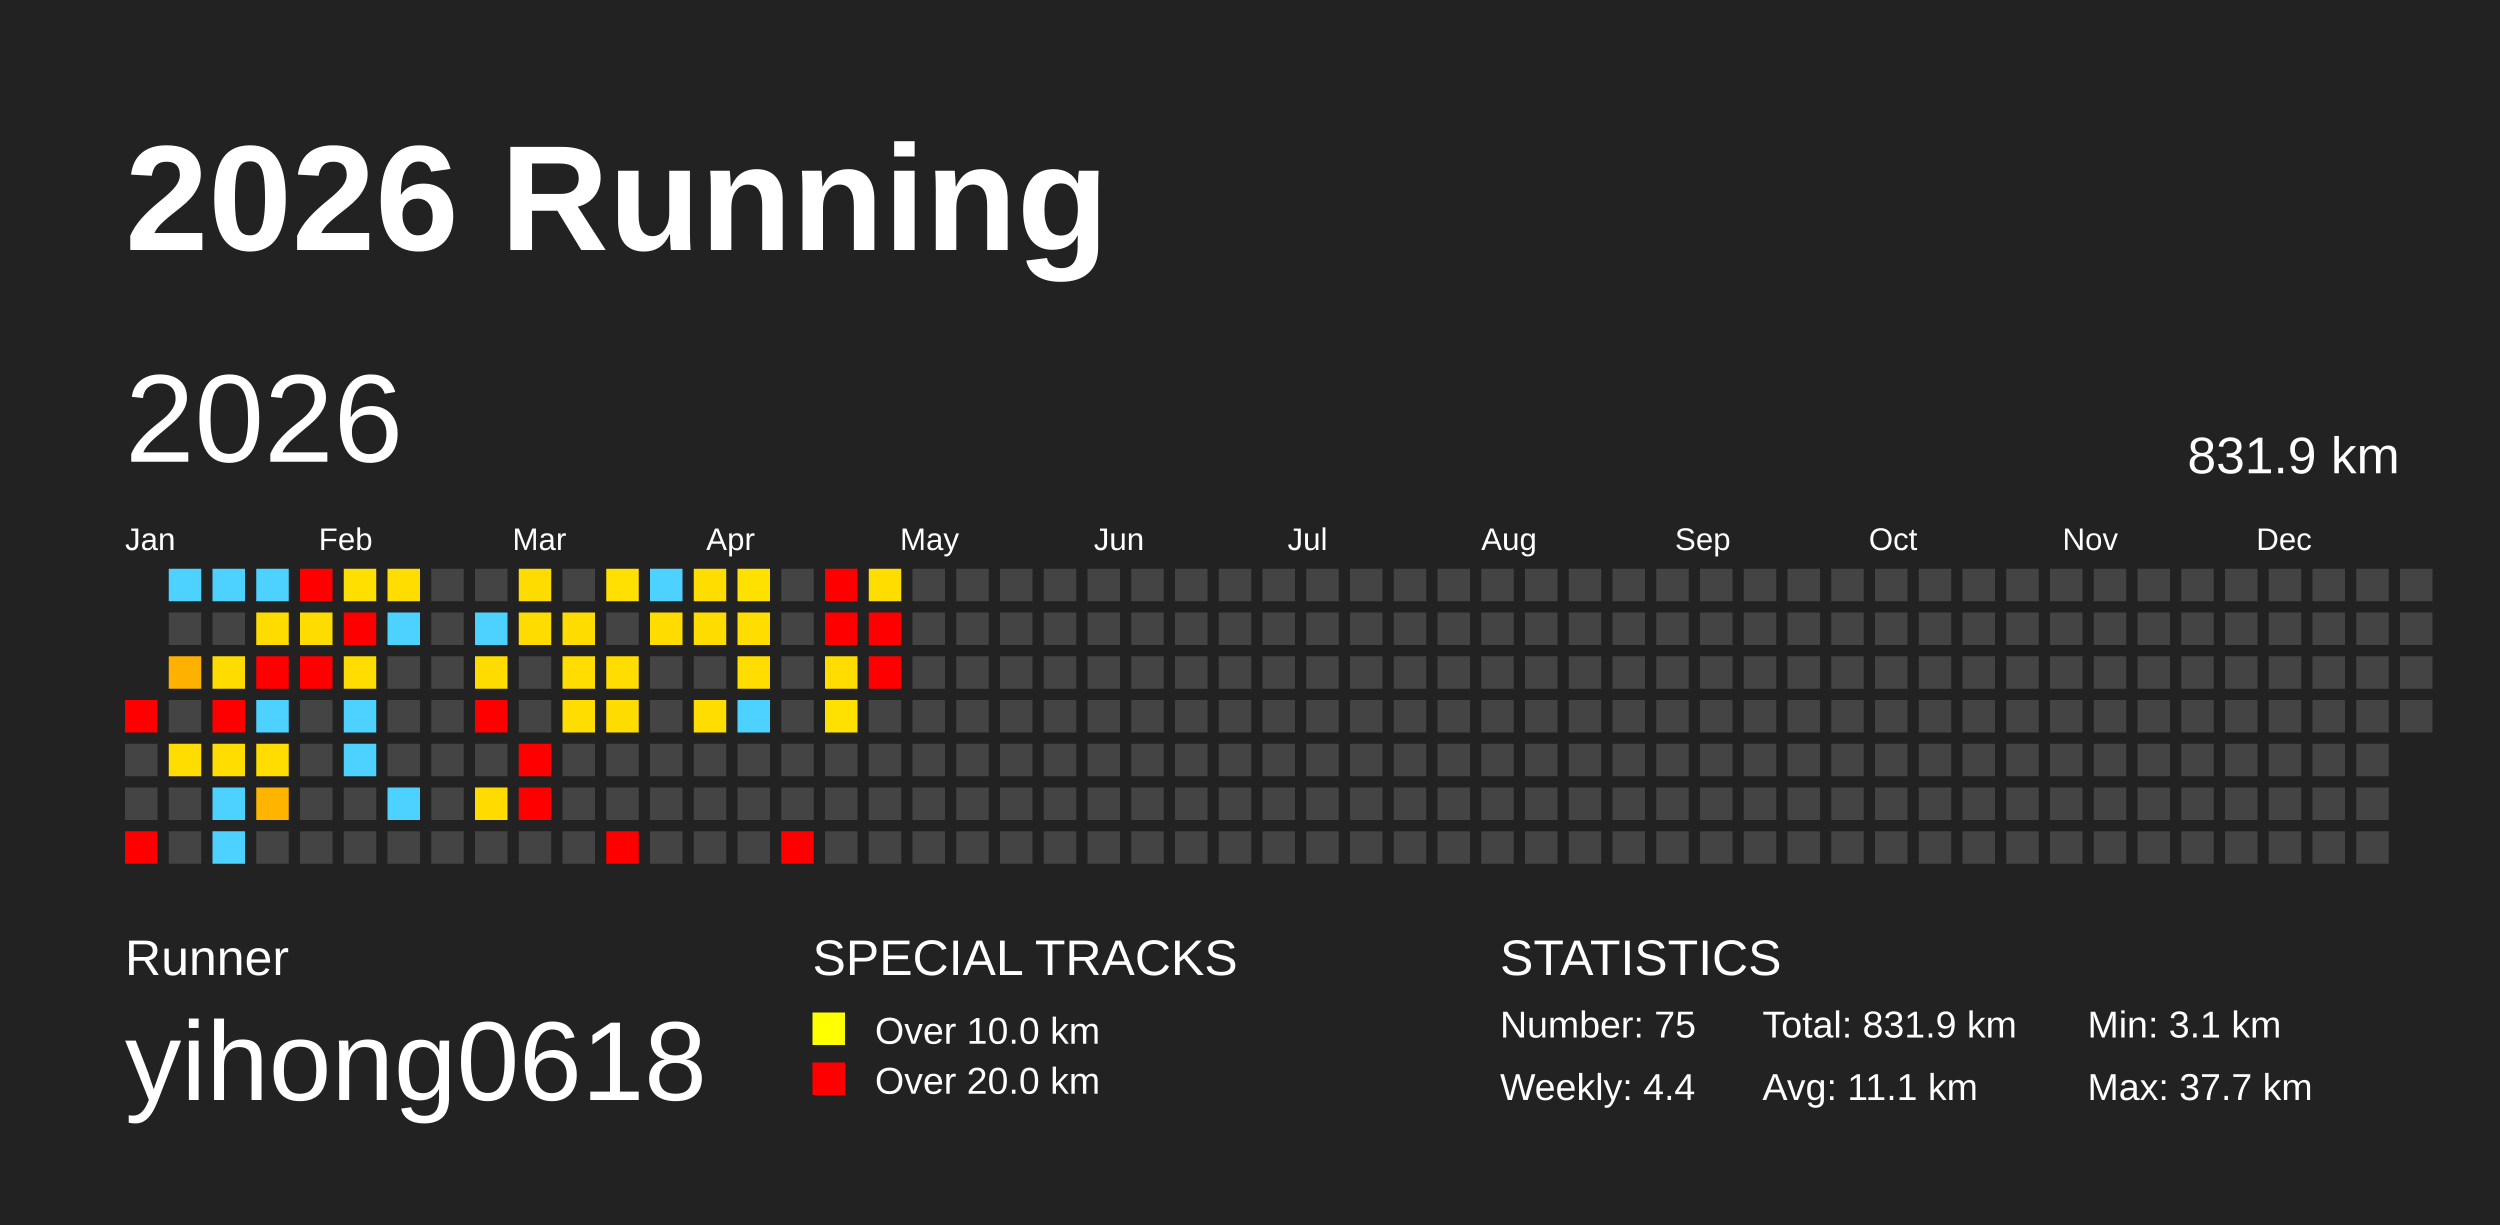
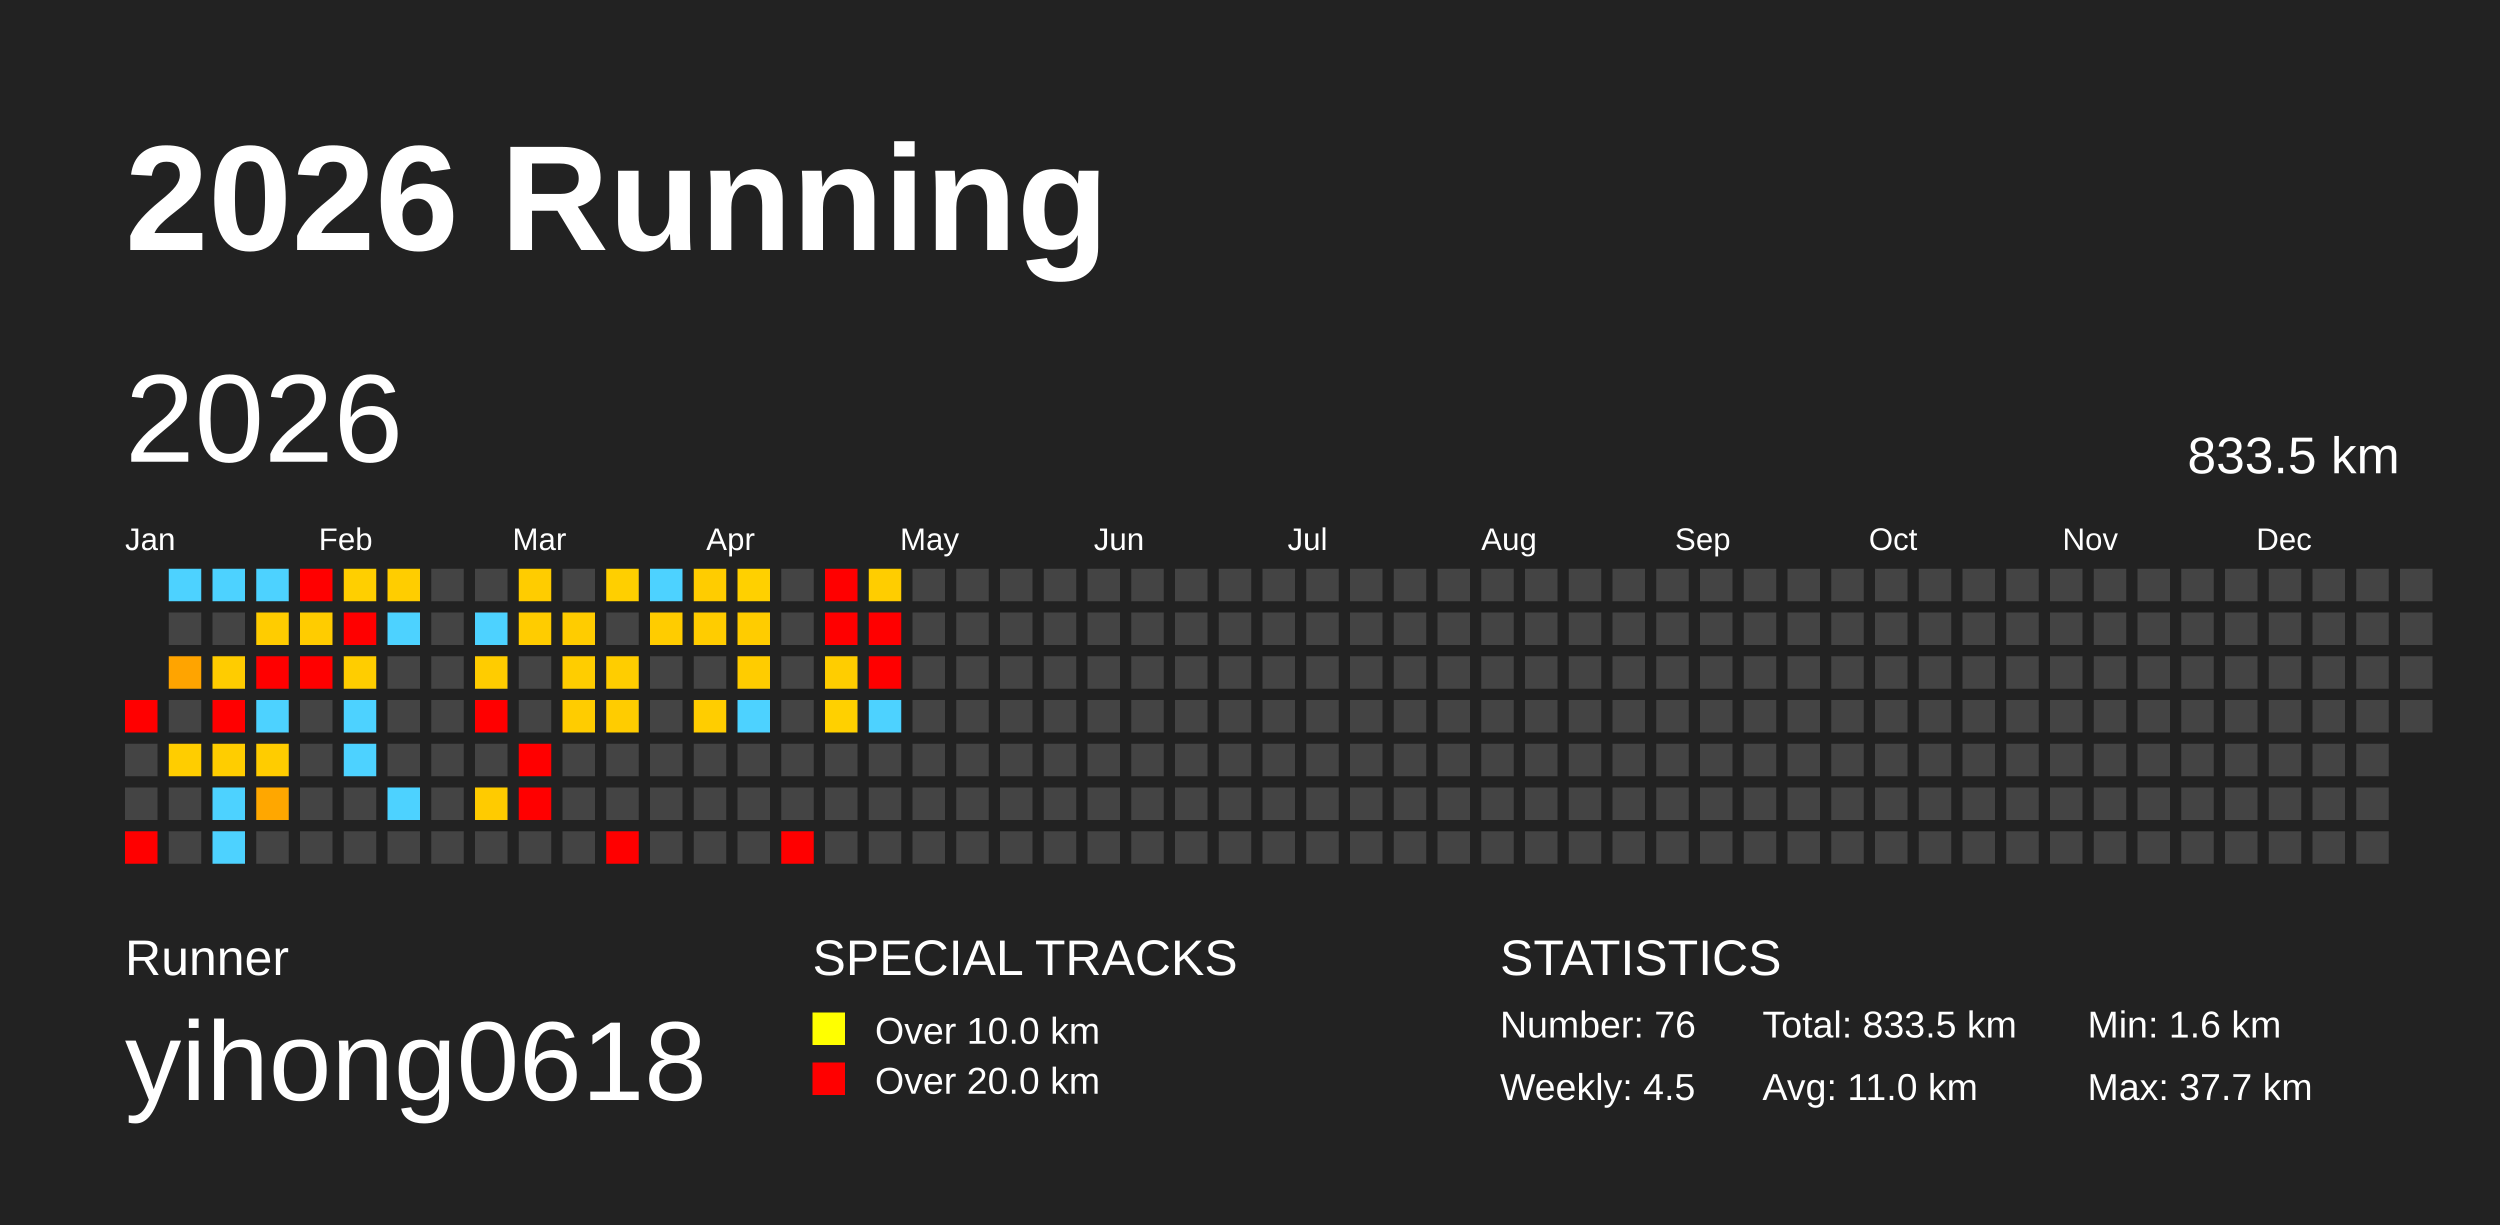
<svg xmlns="http://www.w3.org/2000/svg" baseProfile="full" height="98mm" version="1.1" viewBox="0,0,200,98" width="200mm">
  <defs />
  <rect fill="#222222" height="98" width="200" x="0" y="0" />
  <text fill="#FFFFFF" style="font-size:12px; font-family:Arial; font-weight:bold;" x="10" y="20">2026 Running</text>
  <text fill="#FFFFFF" style="font-size:4px; font-family:Arial" x="10" y="78">Runner</text>
  <text fill="#FFFFFF" style="font-size:9px; font-family:Arial" x="10" y="88">yihong0618</text>
  <text fill="#FFFFFF" style="font-size:4px; font-family:Arial" x="65" y="78">SPECIAL TRACKS</text>
  <rect fill="yellow" height="2.6" width="2.6" x="65" y="81" />
  <text fill="#FFFFFF" style="font-size:3px; font-family:Arial" x="70" y="83.5">Over 10.0 km</text>
  <rect fill="red" height="2.6" width="2.6" x="65" y="85" />
  <text fill="#FFFFFF" style="font-size:3px; font-family:Arial" x="70" y="87.5">Over 20.0 km</text>
  <text fill="#FFFFFF" style="font-size:4px; font-family:Arial" x="120" y="78">STATISTICS</text>
-   <text fill="#FFFFFF" style="font-size:3px; font-family:Arial" x="120" y="83">Number: 75</text>
-   <text fill="#FFFFFF" style="font-size:3px; font-family:Arial" x="120" y="88">Weekly: 4.4</text>
-   <text fill="#FFFFFF" style="font-size:3px; font-family:Arial" x="141" y="83">Total: 831.9 km</text>
-   <text fill="#FFFFFF" style="font-size:3px; font-family:Arial" x="141" y="88">Avg: 11.1 km</text>
-   <text fill="#FFFFFF" style="font-size:3px; font-family:Arial" x="167" y="83">Min: 3.1 km</text>
+   <text fill="#FFFFFF" style="font-size:3px; font-family:Arial" x="120" y="83">Number: 76</text>
+   <text fill="#FFFFFF" style="font-size:3px; font-family:Arial" x="120" y="88">Weekly: 4.5</text>
+   <text fill="#FFFFFF" style="font-size:3px; font-family:Arial" x="141" y="83">Total: 833.5 km</text>
+   <text fill="#FFFFFF" style="font-size:3px; font-family:Arial" x="141" y="88">Avg: 11.0 km</text>
+   <text fill="#FFFFFF" style="font-size:3px; font-family:Arial" x="167" y="83">Min: 1.6 km</text>
  <text fill="#FFFFFF" style="font-size:3px; font-family:Arial" x="167" y="88">Max: 37.7 km</text>
  <text dominant-baseline="hanging" fill="#FFFFFF" style="font-size:10.0px; font-family:Arial;" x="10" y="30">2026</text>
-   <text dominant-baseline="hanging" fill="#FFFFFF" style="font-size:4.125px; font-family:Arial;" x="175" y="35">831.9 km</text>
+   <text dominant-baseline="hanging" fill="#FFFFFF" style="font-size:4.125px; font-family:Arial;" x="175" y="35">833.5 km</text>
  <text fill="#FFFFFF" style="font-size:2.5px; font-family:Arial" x="10.0" y="44">Jan</text>
  <text fill="#FFFFFF" style="font-size:2.5px; font-family:Arial" x="25.5" y="44">Feb</text>
  <text fill="#FFFFFF" style="font-size:2.5px; font-family:Arial" x="41.0" y="44">Mar</text>
  <text fill="#FFFFFF" style="font-size:2.5px; font-family:Arial" x="56.5" y="44">Apr</text>
  <text fill="#FFFFFF" style="font-size:2.5px; font-family:Arial" x="72.0" y="44">May</text>
  <text fill="#FFFFFF" style="font-size:2.5px; font-family:Arial" x="87.5" y="44">Jun</text>
  <text fill="#FFFFFF" style="font-size:2.5px; font-family:Arial" x="103.0" y="44">Jul</text>
  <text fill="#FFFFFF" style="font-size:2.5px; font-family:Arial" x="118.5" y="44">Aug</text>
  <text fill="#FFFFFF" style="font-size:2.5px; font-family:Arial" x="134.0" y="44">Sep</text>
  <text fill="#FFFFFF" style="font-size:2.5px; font-family:Arial" x="149.5" y="44">Oct</text>
  <text fill="#FFFFFF" style="font-size:2.5px; font-family:Arial" x="165.0" y="44">Nov</text>
  <text fill="#FFFFFF" style="font-size:2.5px; font-family:Arial" x="180.5" y="44">Dec</text>
  <rect fill="red" height="2.6" width="2.6" x="10.0" y="56.0" />
  <rect fill="#444444" height="2.6" width="2.6" x="10.0" y="59.5" />
  <rect fill="#444444" height="2.6" width="2.6" x="10.0" y="63.0" />
  <rect fill="red" height="2.6" width="2.6" x="10.0" y="66.5" />
  <rect fill="#4dd2ff" height="2.6" width="2.6" x="13.5" y="45.5" />
  <rect fill="#444444" height="2.6" width="2.6" x="13.5" y="49.0" />
-   <rect fill="#ffb100" height="2.6" width="2.6" x="13.5" y="52.5" />
+   <rect fill="#ffa400" height="2.6" width="2.6" x="13.5" y="52.5" />
  <rect fill="#444444" height="2.6" width="2.6" x="13.5" y="56.0" />
-   <rect fill="#ffdd00" height="2.6" width="2.6" x="13.5" y="59.5" />
+   <rect fill="#ffcd00" height="2.6" width="2.6" x="13.5" y="59.5" />
  <rect fill="#444444" height="2.6" width="2.6" x="13.5" y="63.0" />
  <rect fill="#444444" height="2.6" width="2.6" x="13.5" y="66.5" />
  <rect fill="#4dd2ff" height="2.6" width="2.6" x="17.0" y="45.5" />
  <rect fill="#444444" height="2.6" width="2.6" x="17.0" y="49.0" />
-   <rect fill="#ffdc00" height="2.6" width="2.6" x="17.0" y="52.5" />
+   <rect fill="#ffcc00" height="2.6" width="2.6" x="17.0" y="52.5" />
  <rect fill="red" height="2.6" width="2.6" x="17.0" y="56.0" />
-   <rect fill="#ffdd00" height="2.6" width="2.6" x="17.0" y="59.5" />
+   <rect fill="#ffcd00" height="2.6" width="2.6" x="17.0" y="59.5" />
  <rect fill="#4dd2ff" height="2.6" width="2.6" x="17.0" y="63.0" />
  <rect fill="#4dd2ff" height="2.6" width="2.6" x="17.0" y="66.5" />
  <rect fill="#4dd2ff" height="2.6" width="2.6" x="20.5" y="45.5" />
-   <rect fill="#ffdc00" height="2.6" width="2.6" x="20.5" y="49.0" />
+   <rect fill="#ffcc00" height="2.6" width="2.6" x="20.5" y="49.0" />
  <rect fill="red" height="2.6" width="2.6" x="20.5" y="52.5" />
  <rect fill="#4dd2ff" height="2.6" width="2.6" x="20.5" y="56.0" />
-   <rect fill="#ffdd00" height="2.6" width="2.6" x="20.5" y="59.5" />
-   <rect fill="#ffb400" height="2.6" width="2.6" x="20.5" y="63.0" />
+   <rect fill="#ffcc00" height="2.6" width="2.6" x="20.5" y="59.5" />
+   <rect fill="#ffa700" height="2.6" width="2.6" x="20.5" y="63.0" />
  <rect fill="#444444" height="2.6" width="2.6" x="20.5" y="66.5" />
  <rect fill="red" height="2.6" width="2.6" x="24.0" y="45.5" />
-   <rect fill="#ffdc00" height="2.6" width="2.6" x="24.0" y="49.0" />
+   <rect fill="#ffcc00" height="2.6" width="2.6" x="24.0" y="49.0" />
  <rect fill="red" height="2.6" width="2.6" x="24.0" y="52.5" />
  <rect fill="#444444" height="2.6" width="2.6" x="24.0" y="56.0" />
  <rect fill="#444444" height="2.6" width="2.6" x="24.0" y="59.5" />
  <rect fill="#444444" height="2.6" width="2.6" x="24.0" y="63.0" />
  <rect fill="#444444" height="2.6" width="2.6" x="24.0" y="66.5" />
-   <rect fill="#ffdf00" height="2.6" width="2.6" x="27.5" y="45.5" />
+   <rect fill="#ffcf00" height="2.6" width="2.6" x="27.5" y="45.5" />
  <rect fill="red" height="2.6" width="2.6" x="27.5" y="49.0" />
-   <rect fill="#ffdd00" height="2.6" width="2.6" x="27.5" y="52.5" />
+   <rect fill="#ffcd00" height="2.6" width="2.6" x="27.5" y="52.5" />
  <rect fill="#4dd2ff" height="2.6" width="2.6" x="27.5" y="56.0" />
  <rect fill="#4dd2ff" height="2.6" width="2.6" x="27.5" y="59.5" />
  <rect fill="#444444" height="2.6" width="2.6" x="27.5" y="63.0" />
  <rect fill="#444444" height="2.6" width="2.6" x="27.5" y="66.5" />
-   <rect fill="#ffdd00" height="2.6" width="2.6" x="31.0" y="45.5" />
+   <rect fill="#ffcd00" height="2.6" width="2.6" x="31.0" y="45.5" />
  <rect fill="#4dd2ff" height="2.6" width="2.6" x="31.0" y="49.0" />
  <rect fill="#444444" height="2.6" width="2.6" x="31.0" y="52.5" />
  <rect fill="#444444" height="2.6" width="2.6" x="31.0" y="56.0" />
  <rect fill="#444444" height="2.6" width="2.6" x="31.0" y="59.5" />
  <rect fill="#4dd2ff" height="2.6" width="2.6" x="31.0" y="63.0" />
  <rect fill="#444444" height="2.6" width="2.6" x="31.0" y="66.5" />
  <rect fill="#444444" height="2.6" width="2.6" x="34.5" y="45.5" />
  <rect fill="#444444" height="2.6" width="2.6" x="34.5" y="49.0" />
  <rect fill="#444444" height="2.6" width="2.6" x="34.5" y="52.5" />
  <rect fill="#444444" height="2.6" width="2.6" x="34.5" y="56.0" />
  <rect fill="#444444" height="2.6" width="2.6" x="34.5" y="59.5" />
  <rect fill="#444444" height="2.6" width="2.6" x="34.5" y="63.0" />
  <rect fill="#444444" height="2.6" width="2.6" x="34.5" y="66.5" />
  <rect fill="#444444" height="2.6" width="2.6" x="38.0" y="45.5" />
  <rect fill="#4dd2ff" height="2.6" width="2.6" x="38.0" y="49.0" />
-   <rect fill="#ffdc00" height="2.6" width="2.6" x="38.0" y="52.5" />
+   <rect fill="#ffcc00" height="2.6" width="2.6" x="38.0" y="52.5" />
  <rect fill="red" height="2.6" width="2.6" x="38.0" y="56.0" />
  <rect fill="#444444" height="2.6" width="2.6" x="38.0" y="59.5" />
-   <rect fill="#ffdb00" height="2.6" width="2.6" x="38.0" y="63.0" />
+   <rect fill="#ffcb00" height="2.6" width="2.6" x="38.0" y="63.0" />
  <rect fill="#444444" height="2.6" width="2.6" x="38.0" y="66.5" />
-   <rect fill="#ffdc00" height="2.6" width="2.6" x="41.5" y="45.5" />
-   <rect fill="#ffdc00" height="2.6" width="2.6" x="41.5" y="49.0" />
+   <rect fill="#ffcc00" height="2.6" width="2.6" x="41.5" y="45.5" />
+   <rect fill="#ffcc00" height="2.6" width="2.6" x="41.5" y="49.0" />
  <rect fill="#444444" height="2.6" width="2.6" x="41.5" y="52.5" />
  <rect fill="#444444" height="2.6" width="2.6" x="41.5" y="56.0" />
  <rect fill="red" height="2.6" width="2.6" x="41.5" y="59.5" />
  <rect fill="red" height="2.6" width="2.6" x="41.5" y="63.0" />
  <rect fill="#444444" height="2.6" width="2.6" x="41.5" y="66.5" />
  <rect fill="#444444" height="2.6" width="2.6" x="45.0" y="45.5" />
-   <rect fill="#ffdc00" height="2.6" width="2.6" x="45.0" y="49.0" />
-   <rect fill="#ffdd00" height="2.6" width="2.6" x="45.0" y="52.5" />
-   <rect fill="#ffdd00" height="2.6" width="2.6" x="45.0" y="56.0" />
+   <rect fill="#ffcc00" height="2.6" width="2.6" x="45.0" y="49.0" />
+   <rect fill="#ffcd00" height="2.6" width="2.6" x="45.0" y="52.5" />
+   <rect fill="#ffcc00" height="2.6" width="2.6" x="45.0" y="56.0" />
  <rect fill="#444444" height="2.6" width="2.6" x="45.0" y="59.5" />
  <rect fill="#444444" height="2.6" width="2.6" x="45.0" y="63.0" />
  <rect fill="#444444" height="2.6" width="2.6" x="45.0" y="66.5" />
-   <rect fill="#ffe000" height="2.6" width="2.6" x="48.5" y="45.5" />
+   <rect fill="#ffcf00" height="2.6" width="2.6" x="48.5" y="45.5" />
  <rect fill="#444444" height="2.6" width="2.6" x="48.5" y="49.0" />
-   <rect fill="#ffdd00" height="2.6" width="2.6" x="48.5" y="52.5" />
-   <rect fill="#ffdc00" height="2.6" width="2.6" x="48.5" y="56.0" />
+   <rect fill="#ffcd00" height="2.6" width="2.6" x="48.5" y="52.5" />
+   <rect fill="#ffcc00" height="2.6" width="2.6" x="48.5" y="56.0" />
  <rect fill="#444444" height="2.6" width="2.6" x="48.5" y="59.5" />
  <rect fill="#444444" height="2.6" width="2.6" x="48.5" y="63.0" />
  <rect fill="red" height="2.6" width="2.6" x="48.5" y="66.5" />
  <rect fill="#4dd2ff" height="2.6" width="2.6" x="52.0" y="45.5" />
-   <rect fill="#ffdc00" height="2.6" width="2.6" x="52.0" y="49.0" />
+   <rect fill="#ffcc00" height="2.6" width="2.6" x="52.0" y="49.0" />
  <rect fill="#444444" height="2.6" width="2.6" x="52.0" y="52.5" />
  <rect fill="#444444" height="2.6" width="2.6" x="52.0" y="56.0" />
  <rect fill="#444444" height="2.6" width="2.6" x="52.0" y="59.5" />
  <rect fill="#444444" height="2.6" width="2.6" x="52.0" y="63.0" />
  <rect fill="#444444" height="2.6" width="2.6" x="52.0" y="66.5" />
-   <rect fill="#ffdd00" height="2.6" width="2.6" x="55.5" y="45.5" />
-   <rect fill="#ffdc00" height="2.6" width="2.6" x="55.5" y="49.0" />
+   <rect fill="#ffcc00" height="2.6" width="2.6" x="55.5" y="45.5" />
+   <rect fill="#ffcc00" height="2.6" width="2.6" x="55.5" y="49.0" />
  <rect fill="#444444" height="2.6" width="2.6" x="55.5" y="52.5" />
-   <rect fill="#ffdd00" height="2.6" width="2.6" x="55.5" y="56.0" />
+   <rect fill="#ffcd00" height="2.6" width="2.6" x="55.5" y="56.0" />
  <rect fill="#444444" height="2.6" width="2.6" x="55.5" y="59.5" />
  <rect fill="#444444" height="2.6" width="2.6" x="55.5" y="63.0" />
  <rect fill="#444444" height="2.6" width="2.6" x="55.5" y="66.5" />
-   <rect fill="#ffe100" height="2.6" width="2.6" x="59.0" y="45.5" />
-   <rect fill="#ffdd00" height="2.6" width="2.6" x="59.0" y="49.0" />
-   <rect fill="#ffdd00" height="2.6" width="2.6" x="59.0" y="52.5" />
+   <rect fill="#ffd000" height="2.6" width="2.6" x="59.0" y="45.5" />
+   <rect fill="#ffcc00" height="2.6" width="2.6" x="59.0" y="49.0" />
+   <rect fill="#ffcc00" height="2.6" width="2.6" x="59.0" y="52.5" />
  <rect fill="#4dd2ff" height="2.6" width="2.6" x="59.0" y="56.0" />
  <rect fill="#444444" height="2.6" width="2.6" x="59.0" y="59.5" />
  <rect fill="#444444" height="2.6" width="2.6" x="59.0" y="63.0" />
  <rect fill="#444444" height="2.6" width="2.6" x="59.0" y="66.5" />
  <rect fill="#444444" height="2.6" width="2.6" x="62.5" y="45.5" />
  <rect fill="#444444" height="2.6" width="2.6" x="62.5" y="49.0" />
  <rect fill="#444444" height="2.6" width="2.6" x="62.5" y="52.5" />
  <rect fill="#444444" height="2.6" width="2.6" x="62.5" y="56.0" />
  <rect fill="#444444" height="2.6" width="2.6" x="62.5" y="59.5" />
  <rect fill="#444444" height="2.6" width="2.6" x="62.5" y="63.0" />
  <rect fill="red" height="2.6" width="2.6" x="62.5" y="66.5" />
  <rect fill="red" height="2.6" width="2.6" x="66.0" y="45.5" />
  <rect fill="red" height="2.6" width="2.6" x="66.0" y="49.0" />
-   <rect fill="#ffdd00" height="2.6" width="2.6" x="66.0" y="52.5" />
-   <rect fill="#ffe100" height="2.6" width="2.6" x="66.0" y="56.0" />
+   <rect fill="#ffcd00" height="2.6" width="2.6" x="66.0" y="52.5" />
+   <rect fill="#ffd000" height="2.6" width="2.6" x="66.0" y="56.0" />
  <rect fill="#444444" height="2.6" width="2.6" x="66.0" y="59.5" />
  <rect fill="#444444" height="2.6" width="2.6" x="66.0" y="63.0" />
  <rect fill="#444444" height="2.6" width="2.6" x="66.0" y="66.5" />
-   <rect fill="#ffdd00" height="2.6" width="2.6" x="69.5" y="45.5" />
+   <rect fill="#ffcd00" height="2.6" width="2.6" x="69.5" y="45.5" />
  <rect fill="red" height="2.6" width="2.6" x="69.5" y="49.0" />
  <rect fill="red" height="2.6" width="2.6" x="69.5" y="52.5" />
-   <rect fill="#444444" height="2.6" width="2.6" x="69.5" y="56.0" />
+   <rect fill="#4dd2ff" height="2.6" width="2.6" x="69.5" y="56.0" />
  <rect fill="#444444" height="2.6" width="2.6" x="69.5" y="59.5" />
  <rect fill="#444444" height="2.6" width="2.6" x="69.5" y="63.0" />
  <rect fill="#444444" height="2.6" width="2.6" x="69.5" y="66.5" />
  <rect fill="#444444" height="2.6" width="2.6" x="73.0" y="45.5" />
  <rect fill="#444444" height="2.6" width="2.6" x="73.0" y="49.0" />
  <rect fill="#444444" height="2.6" width="2.6" x="73.0" y="52.5" />
  <rect fill="#444444" height="2.6" width="2.6" x="73.0" y="56.0" />
  <rect fill="#444444" height="2.6" width="2.6" x="73.0" y="59.5" />
  <rect fill="#444444" height="2.6" width="2.6" x="73.0" y="63.0" />
  <rect fill="#444444" height="2.6" width="2.6" x="73.0" y="66.5" />
  <rect fill="#444444" height="2.6" width="2.6" x="76.5" y="45.5" />
  <rect fill="#444444" height="2.6" width="2.6" x="76.5" y="49.0" />
  <rect fill="#444444" height="2.6" width="2.6" x="76.5" y="52.5" />
  <rect fill="#444444" height="2.6" width="2.6" x="76.5" y="56.0" />
  <rect fill="#444444" height="2.6" width="2.6" x="76.5" y="59.5" />
  <rect fill="#444444" height="2.6" width="2.6" x="76.5" y="63.0" />
  <rect fill="#444444" height="2.6" width="2.6" x="76.5" y="66.5" />
  <rect fill="#444444" height="2.6" width="2.6" x="80.0" y="45.5" />
  <rect fill="#444444" height="2.6" width="2.6" x="80.0" y="49.0" />
  <rect fill="#444444" height="2.6" width="2.6" x="80.0" y="52.5" />
  <rect fill="#444444" height="2.6" width="2.6" x="80.0" y="56.0" />
  <rect fill="#444444" height="2.6" width="2.6" x="80.0" y="59.5" />
  <rect fill="#444444" height="2.6" width="2.6" x="80.0" y="63.0" />
  <rect fill="#444444" height="2.6" width="2.6" x="80.0" y="66.5" />
  <rect fill="#444444" height="2.6" width="2.6" x="83.5" y="45.5" />
  <rect fill="#444444" height="2.6" width="2.6" x="83.5" y="49.0" />
  <rect fill="#444444" height="2.6" width="2.6" x="83.5" y="52.5" />
  <rect fill="#444444" height="2.6" width="2.6" x="83.5" y="56.0" />
  <rect fill="#444444" height="2.6" width="2.6" x="83.5" y="59.5" />
  <rect fill="#444444" height="2.6" width="2.6" x="83.5" y="63.0" />
  <rect fill="#444444" height="2.6" width="2.6" x="83.5" y="66.5" />
  <rect fill="#444444" height="2.6" width="2.6" x="87.0" y="45.5" />
  <rect fill="#444444" height="2.6" width="2.6" x="87.0" y="49.0" />
  <rect fill="#444444" height="2.6" width="2.6" x="87.0" y="52.5" />
  <rect fill="#444444" height="2.6" width="2.6" x="87.0" y="56.0" />
  <rect fill="#444444" height="2.6" width="2.6" x="87.0" y="59.5" />
  <rect fill="#444444" height="2.6" width="2.6" x="87.0" y="63.0" />
  <rect fill="#444444" height="2.6" width="2.6" x="87.0" y="66.5" />
  <rect fill="#444444" height="2.6" width="2.6" x="90.5" y="45.5" />
  <rect fill="#444444" height="2.6" width="2.6" x="90.5" y="49.0" />
  <rect fill="#444444" height="2.6" width="2.6" x="90.5" y="52.5" />
  <rect fill="#444444" height="2.6" width="2.6" x="90.5" y="56.0" />
  <rect fill="#444444" height="2.6" width="2.6" x="90.5" y="59.5" />
  <rect fill="#444444" height="2.6" width="2.6" x="90.5" y="63.0" />
  <rect fill="#444444" height="2.6" width="2.6" x="90.5" y="66.5" />
  <rect fill="#444444" height="2.6" width="2.6" x="94.0" y="45.5" />
  <rect fill="#444444" height="2.6" width="2.6" x="94.0" y="49.0" />
  <rect fill="#444444" height="2.6" width="2.6" x="94.0" y="52.5" />
  <rect fill="#444444" height="2.6" width="2.6" x="94.0" y="56.0" />
  <rect fill="#444444" height="2.6" width="2.6" x="94.0" y="59.5" />
  <rect fill="#444444" height="2.6" width="2.6" x="94.0" y="63.0" />
  <rect fill="#444444" height="2.6" width="2.6" x="94.0" y="66.5" />
  <rect fill="#444444" height="2.6" width="2.6" x="97.5" y="45.5" />
  <rect fill="#444444" height="2.6" width="2.6" x="97.5" y="49.0" />
  <rect fill="#444444" height="2.6" width="2.6" x="97.5" y="52.5" />
  <rect fill="#444444" height="2.6" width="2.6" x="97.5" y="56.0" />
  <rect fill="#444444" height="2.6" width="2.6" x="97.5" y="59.5" />
  <rect fill="#444444" height="2.6" width="2.6" x="97.5" y="63.0" />
  <rect fill="#444444" height="2.6" width="2.6" x="97.5" y="66.5" />
  <rect fill="#444444" height="2.6" width="2.6" x="101.0" y="45.5" />
  <rect fill="#444444" height="2.6" width="2.6" x="101.0" y="49.0" />
  <rect fill="#444444" height="2.6" width="2.6" x="101.0" y="52.5" />
  <rect fill="#444444" height="2.6" width="2.6" x="101.0" y="56.0" />
  <rect fill="#444444" height="2.6" width="2.6" x="101.0" y="59.5" />
  <rect fill="#444444" height="2.6" width="2.6" x="101.0" y="63.0" />
  <rect fill="#444444" height="2.6" width="2.6" x="101.0" y="66.5" />
  <rect fill="#444444" height="2.6" width="2.6" x="104.5" y="45.5" />
  <rect fill="#444444" height="2.6" width="2.6" x="104.5" y="49.0" />
  <rect fill="#444444" height="2.6" width="2.6" x="104.5" y="52.5" />
  <rect fill="#444444" height="2.6" width="2.6" x="104.5" y="56.0" />
  <rect fill="#444444" height="2.6" width="2.6" x="104.5" y="59.5" />
  <rect fill="#444444" height="2.6" width="2.6" x="104.5" y="63.0" />
  <rect fill="#444444" height="2.6" width="2.6" x="104.5" y="66.5" />
  <rect fill="#444444" height="2.6" width="2.6" x="108.0" y="45.5" />
  <rect fill="#444444" height="2.6" width="2.6" x="108.0" y="49.0" />
  <rect fill="#444444" height="2.6" width="2.6" x="108.0" y="52.5" />
  <rect fill="#444444" height="2.6" width="2.6" x="108.0" y="56.0" />
  <rect fill="#444444" height="2.6" width="2.6" x="108.0" y="59.5" />
  <rect fill="#444444" height="2.6" width="2.6" x="108.0" y="63.0" />
  <rect fill="#444444" height="2.6" width="2.6" x="108.0" y="66.5" />
  <rect fill="#444444" height="2.6" width="2.6" x="111.5" y="45.5" />
  <rect fill="#444444" height="2.6" width="2.6" x="111.5" y="49.0" />
  <rect fill="#444444" height="2.6" width="2.6" x="111.5" y="52.5" />
  <rect fill="#444444" height="2.6" width="2.6" x="111.5" y="56.0" />
  <rect fill="#444444" height="2.6" width="2.6" x="111.5" y="59.5" />
  <rect fill="#444444" height="2.6" width="2.6" x="111.5" y="63.0" />
  <rect fill="#444444" height="2.6" width="2.6" x="111.5" y="66.5" />
  <rect fill="#444444" height="2.6" width="2.6" x="115.0" y="45.5" />
  <rect fill="#444444" height="2.6" width="2.6" x="115.0" y="49.0" />
  <rect fill="#444444" height="2.6" width="2.6" x="115.0" y="52.5" />
  <rect fill="#444444" height="2.6" width="2.6" x="115.0" y="56.0" />
  <rect fill="#444444" height="2.6" width="2.6" x="115.0" y="59.5" />
  <rect fill="#444444" height="2.6" width="2.6" x="115.0" y="63.0" />
  <rect fill="#444444" height="2.6" width="2.6" x="115.0" y="66.5" />
  <rect fill="#444444" height="2.6" width="2.6" x="118.5" y="45.5" />
  <rect fill="#444444" height="2.6" width="2.6" x="118.5" y="49.0" />
  <rect fill="#444444" height="2.6" width="2.6" x="118.5" y="52.5" />
  <rect fill="#444444" height="2.6" width="2.6" x="118.5" y="56.0" />
  <rect fill="#444444" height="2.6" width="2.6" x="118.5" y="59.5" />
  <rect fill="#444444" height="2.6" width="2.6" x="118.5" y="63.0" />
  <rect fill="#444444" height="2.6" width="2.6" x="118.5" y="66.5" />
  <rect fill="#444444" height="2.6" width="2.6" x="122.0" y="45.5" />
  <rect fill="#444444" height="2.6" width="2.6" x="122.0" y="49.0" />
  <rect fill="#444444" height="2.6" width="2.6" x="122.0" y="52.5" />
  <rect fill="#444444" height="2.6" width="2.6" x="122.0" y="56.0" />
  <rect fill="#444444" height="2.6" width="2.6" x="122.0" y="59.5" />
  <rect fill="#444444" height="2.6" width="2.6" x="122.0" y="63.0" />
  <rect fill="#444444" height="2.6" width="2.6" x="122.0" y="66.5" />
  <rect fill="#444444" height="2.6" width="2.6" x="125.5" y="45.5" />
  <rect fill="#444444" height="2.6" width="2.6" x="125.5" y="49.0" />
  <rect fill="#444444" height="2.6" width="2.6" x="125.5" y="52.5" />
  <rect fill="#444444" height="2.6" width="2.6" x="125.5" y="56.0" />
  <rect fill="#444444" height="2.6" width="2.6" x="125.5" y="59.5" />
  <rect fill="#444444" height="2.6" width="2.6" x="125.5" y="63.0" />
  <rect fill="#444444" height="2.6" width="2.6" x="125.5" y="66.5" />
  <rect fill="#444444" height="2.6" width="2.6" x="129.0" y="45.5" />
  <rect fill="#444444" height="2.6" width="2.6" x="129.0" y="49.0" />
  <rect fill="#444444" height="2.6" width="2.6" x="129.0" y="52.5" />
  <rect fill="#444444" height="2.6" width="2.6" x="129.0" y="56.0" />
  <rect fill="#444444" height="2.6" width="2.6" x="129.0" y="59.5" />
  <rect fill="#444444" height="2.6" width="2.6" x="129.0" y="63.0" />
  <rect fill="#444444" height="2.6" width="2.6" x="129.0" y="66.5" />
  <rect fill="#444444" height="2.6" width="2.6" x="132.5" y="45.5" />
  <rect fill="#444444" height="2.6" width="2.6" x="132.5" y="49.0" />
  <rect fill="#444444" height="2.6" width="2.6" x="132.5" y="52.5" />
  <rect fill="#444444" height="2.6" width="2.6" x="132.5" y="56.0" />
  <rect fill="#444444" height="2.6" width="2.6" x="132.5" y="59.5" />
  <rect fill="#444444" height="2.6" width="2.6" x="132.5" y="63.0" />
  <rect fill="#444444" height="2.6" width="2.6" x="132.5" y="66.5" />
  <rect fill="#444444" height="2.6" width="2.6" x="136.0" y="45.5" />
  <rect fill="#444444" height="2.6" width="2.6" x="136.0" y="49.0" />
  <rect fill="#444444" height="2.6" width="2.6" x="136.0" y="52.5" />
  <rect fill="#444444" height="2.6" width="2.6" x="136.0" y="56.0" />
  <rect fill="#444444" height="2.6" width="2.6" x="136.0" y="59.5" />
  <rect fill="#444444" height="2.6" width="2.6" x="136.0" y="63.0" />
  <rect fill="#444444" height="2.6" width="2.6" x="136.0" y="66.5" />
  <rect fill="#444444" height="2.6" width="2.6" x="139.5" y="45.5" />
  <rect fill="#444444" height="2.6" width="2.6" x="139.5" y="49.0" />
  <rect fill="#444444" height="2.6" width="2.6" x="139.5" y="52.5" />
  <rect fill="#444444" height="2.6" width="2.6" x="139.5" y="56.0" />
  <rect fill="#444444" height="2.6" width="2.6" x="139.5" y="59.5" />
  <rect fill="#444444" height="2.6" width="2.6" x="139.5" y="63.0" />
  <rect fill="#444444" height="2.6" width="2.6" x="139.5" y="66.5" />
  <rect fill="#444444" height="2.6" width="2.6" x="143.0" y="45.5" />
  <rect fill="#444444" height="2.6" width="2.6" x="143.0" y="49.0" />
  <rect fill="#444444" height="2.6" width="2.6" x="143.0" y="52.5" />
  <rect fill="#444444" height="2.6" width="2.6" x="143.0" y="56.0" />
  <rect fill="#444444" height="2.6" width="2.6" x="143.0" y="59.5" />
  <rect fill="#444444" height="2.6" width="2.6" x="143.0" y="63.0" />
  <rect fill="#444444" height="2.6" width="2.6" x="143.0" y="66.5" />
  <rect fill="#444444" height="2.6" width="2.6" x="146.5" y="45.5" />
  <rect fill="#444444" height="2.6" width="2.6" x="146.5" y="49.0" />
  <rect fill="#444444" height="2.6" width="2.6" x="146.5" y="52.5" />
  <rect fill="#444444" height="2.6" width="2.6" x="146.5" y="56.0" />
  <rect fill="#444444" height="2.6" width="2.6" x="146.5" y="59.5" />
  <rect fill="#444444" height="2.6" width="2.6" x="146.5" y="63.0" />
  <rect fill="#444444" height="2.6" width="2.6" x="146.5" y="66.5" />
  <rect fill="#444444" height="2.6" width="2.6" x="150.0" y="45.5" />
  <rect fill="#444444" height="2.6" width="2.6" x="150.0" y="49.0" />
  <rect fill="#444444" height="2.6" width="2.6" x="150.0" y="52.5" />
  <rect fill="#444444" height="2.6" width="2.6" x="150.0" y="56.0" />
  <rect fill="#444444" height="2.6" width="2.6" x="150.0" y="59.5" />
  <rect fill="#444444" height="2.6" width="2.6" x="150.0" y="63.0" />
  <rect fill="#444444" height="2.6" width="2.6" x="150.0" y="66.5" />
  <rect fill="#444444" height="2.6" width="2.6" x="153.5" y="45.5" />
  <rect fill="#444444" height="2.6" width="2.6" x="153.5" y="49.0" />
  <rect fill="#444444" height="2.6" width="2.6" x="153.5" y="52.5" />
  <rect fill="#444444" height="2.6" width="2.6" x="153.5" y="56.0" />
  <rect fill="#444444" height="2.6" width="2.6" x="153.5" y="59.5" />
  <rect fill="#444444" height="2.6" width="2.6" x="153.5" y="63.0" />
  <rect fill="#444444" height="2.6" width="2.6" x="153.5" y="66.5" />
  <rect fill="#444444" height="2.6" width="2.6" x="157.0" y="45.5" />
  <rect fill="#444444" height="2.6" width="2.6" x="157.0" y="49.0" />
  <rect fill="#444444" height="2.6" width="2.6" x="157.0" y="52.5" />
  <rect fill="#444444" height="2.6" width="2.6" x="157.0" y="56.0" />
  <rect fill="#444444" height="2.6" width="2.6" x="157.0" y="59.5" />
  <rect fill="#444444" height="2.6" width="2.6" x="157.0" y="63.0" />
  <rect fill="#444444" height="2.6" width="2.6" x="157.0" y="66.5" />
  <rect fill="#444444" height="2.6" width="2.6" x="160.5" y="45.5" />
  <rect fill="#444444" height="2.6" width="2.6" x="160.5" y="49.0" />
  <rect fill="#444444" height="2.6" width="2.6" x="160.5" y="52.5" />
  <rect fill="#444444" height="2.6" width="2.6" x="160.5" y="56.0" />
  <rect fill="#444444" height="2.6" width="2.6" x="160.5" y="59.5" />
  <rect fill="#444444" height="2.6" width="2.6" x="160.5" y="63.0" />
  <rect fill="#444444" height="2.6" width="2.6" x="160.5" y="66.5" />
  <rect fill="#444444" height="2.6" width="2.6" x="164.0" y="45.5" />
  <rect fill="#444444" height="2.6" width="2.6" x="164.0" y="49.0" />
  <rect fill="#444444" height="2.6" width="2.6" x="164.0" y="52.5" />
  <rect fill="#444444" height="2.6" width="2.6" x="164.0" y="56.0" />
  <rect fill="#444444" height="2.6" width="2.6" x="164.0" y="59.5" />
  <rect fill="#444444" height="2.6" width="2.6" x="164.0" y="63.0" />
  <rect fill="#444444" height="2.6" width="2.6" x="164.0" y="66.5" />
  <rect fill="#444444" height="2.6" width="2.6" x="167.5" y="45.5" />
  <rect fill="#444444" height="2.6" width="2.6" x="167.5" y="49.0" />
  <rect fill="#444444" height="2.6" width="2.6" x="167.5" y="52.5" />
  <rect fill="#444444" height="2.6" width="2.6" x="167.5" y="56.0" />
  <rect fill="#444444" height="2.6" width="2.6" x="167.5" y="59.5" />
  <rect fill="#444444" height="2.6" width="2.6" x="167.5" y="63.0" />
  <rect fill="#444444" height="2.6" width="2.6" x="167.5" y="66.5" />
  <rect fill="#444444" height="2.6" width="2.6" x="171.0" y="45.5" />
  <rect fill="#444444" height="2.6" width="2.6" x="171.0" y="49.0" />
  <rect fill="#444444" height="2.6" width="2.6" x="171.0" y="52.5" />
  <rect fill="#444444" height="2.6" width="2.6" x="171.0" y="56.0" />
  <rect fill="#444444" height="2.6" width="2.6" x="171.0" y="59.5" />
  <rect fill="#444444" height="2.6" width="2.6" x="171.0" y="63.0" />
  <rect fill="#444444" height="2.6" width="2.6" x="171.0" y="66.5" />
  <rect fill="#444444" height="2.6" width="2.6" x="174.5" y="45.5" />
  <rect fill="#444444" height="2.6" width="2.6" x="174.5" y="49.0" />
  <rect fill="#444444" height="2.6" width="2.6" x="174.5" y="52.5" />
  <rect fill="#444444" height="2.6" width="2.6" x="174.5" y="56.0" />
  <rect fill="#444444" height="2.6" width="2.6" x="174.5" y="59.5" />
  <rect fill="#444444" height="2.6" width="2.6" x="174.5" y="63.0" />
  <rect fill="#444444" height="2.6" width="2.6" x="174.5" y="66.5" />
  <rect fill="#444444" height="2.6" width="2.6" x="178.0" y="45.5" />
  <rect fill="#444444" height="2.6" width="2.6" x="178.0" y="49.0" />
  <rect fill="#444444" height="2.6" width="2.6" x="178.0" y="52.5" />
  <rect fill="#444444" height="2.6" width="2.6" x="178.0" y="56.0" />
  <rect fill="#444444" height="2.6" width="2.6" x="178.0" y="59.5" />
  <rect fill="#444444" height="2.6" width="2.6" x="178.0" y="63.0" />
  <rect fill="#444444" height="2.6" width="2.6" x="178.0" y="66.5" />
  <rect fill="#444444" height="2.6" width="2.6" x="181.5" y="45.5" />
  <rect fill="#444444" height="2.6" width="2.6" x="181.5" y="49.0" />
  <rect fill="#444444" height="2.6" width="2.6" x="181.5" y="52.5" />
  <rect fill="#444444" height="2.6" width="2.6" x="181.5" y="56.0" />
  <rect fill="#444444" height="2.6" width="2.6" x="181.5" y="59.5" />
  <rect fill="#444444" height="2.6" width="2.6" x="181.5" y="63.0" />
  <rect fill="#444444" height="2.6" width="2.6" x="181.5" y="66.5" />
  <rect fill="#444444" height="2.6" width="2.6" x="185.0" y="45.5" />
  <rect fill="#444444" height="2.6" width="2.6" x="185.0" y="49.0" />
  <rect fill="#444444" height="2.6" width="2.6" x="185.0" y="52.5" />
  <rect fill="#444444" height="2.6" width="2.6" x="185.0" y="56.0" />
  <rect fill="#444444" height="2.6" width="2.6" x="185.0" y="59.5" />
  <rect fill="#444444" height="2.6" width="2.6" x="185.0" y="63.0" />
  <rect fill="#444444" height="2.6" width="2.6" x="185.0" y="66.5" />
  <rect fill="#444444" height="2.6" width="2.6" x="188.5" y="45.5" />
  <rect fill="#444444" height="2.6" width="2.6" x="188.5" y="49.0" />
  <rect fill="#444444" height="2.6" width="2.6" x="188.5" y="52.5" />
  <rect fill="#444444" height="2.6" width="2.6" x="188.5" y="56.0" />
  <rect fill="#444444" height="2.6" width="2.6" x="188.5" y="59.5" />
  <rect fill="#444444" height="2.6" width="2.6" x="188.5" y="63.0" />
  <rect fill="#444444" height="2.6" width="2.6" x="188.5" y="66.5" />
  <rect fill="#444444" height="2.6" width="2.6" x="192.0" y="45.5" />
  <rect fill="#444444" height="2.6" width="2.6" x="192.0" y="49.0" />
  <rect fill="#444444" height="2.6" width="2.6" x="192.0" y="52.5" />
  <rect fill="#444444" height="2.6" width="2.6" x="192.0" y="56.0" />
</svg>
